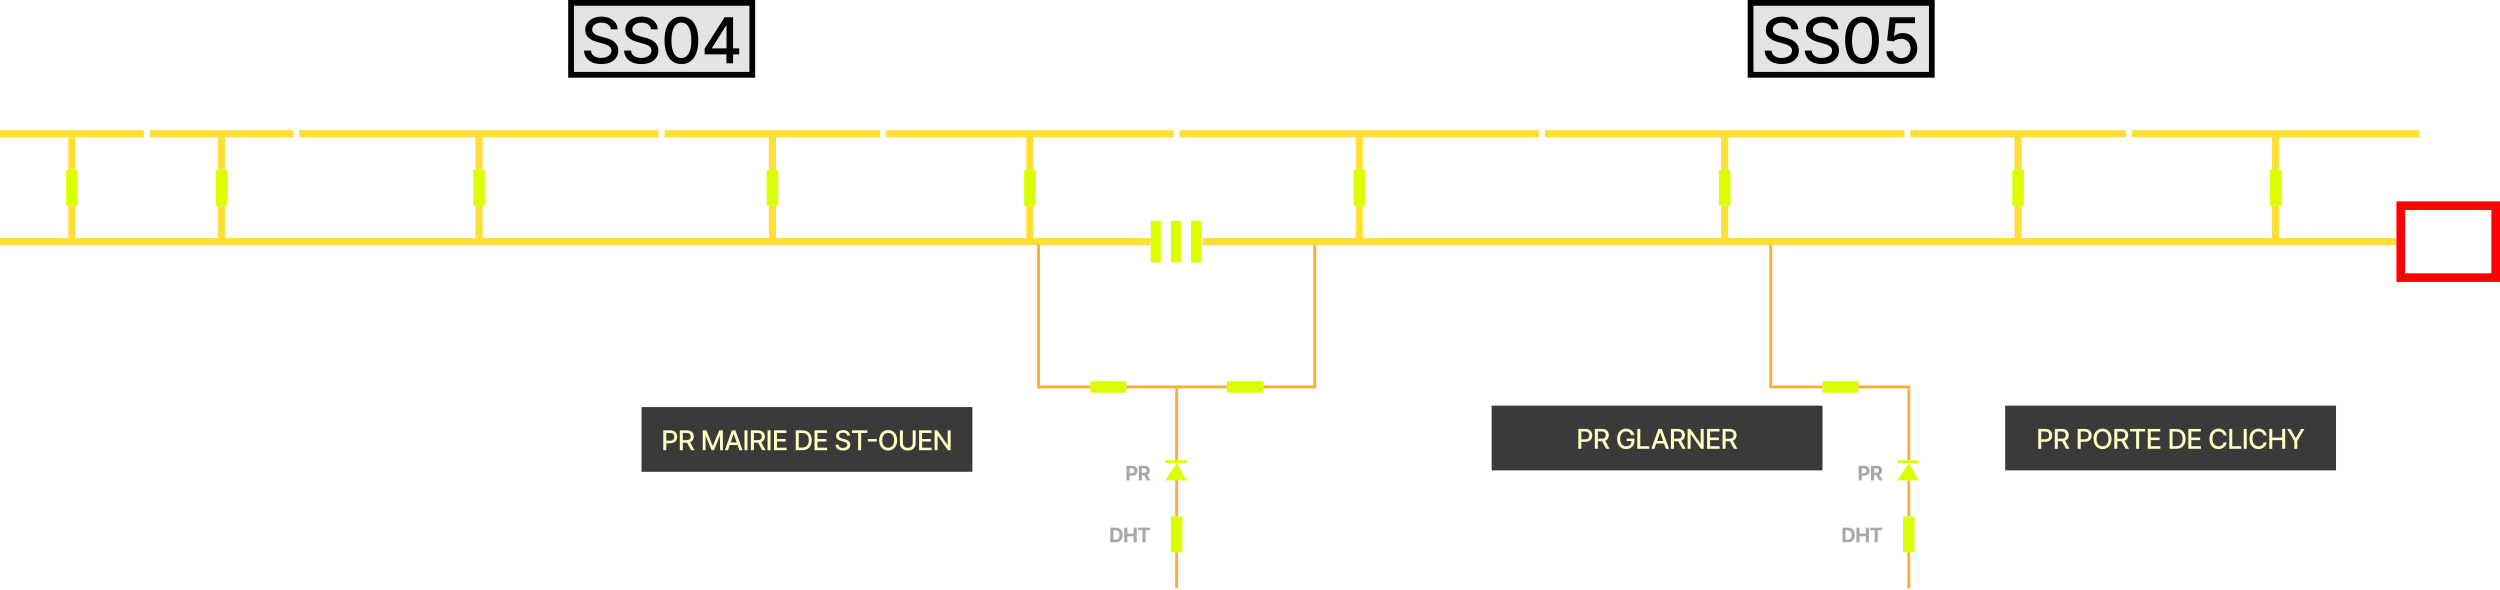
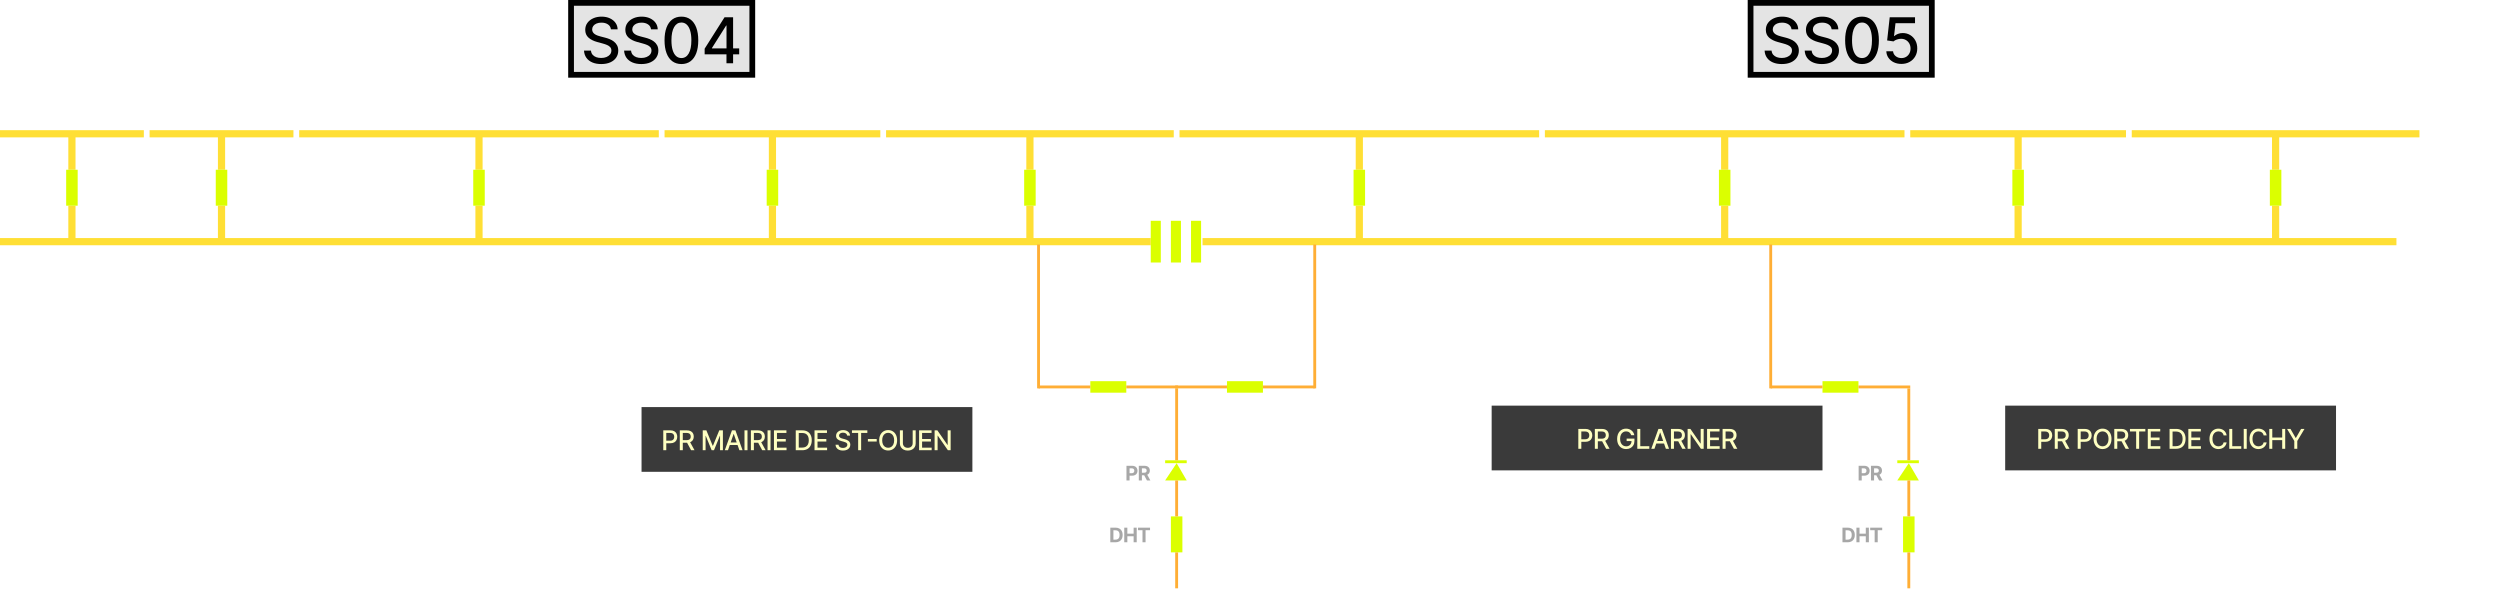
<svg xmlns="http://www.w3.org/2000/svg" width="869" height="205" viewBox="0 0 869 205" fill="none">
  <rect x="223" y="141.5" width="115" height="22.5" fill="#3A3A3A" />
  <path d="M230.554 156.5V149.591H233.016C233.554 149.591 233.999 149.689 234.352 149.884C234.705 150.08 234.97 150.348 235.145 150.687C235.32 151.025 235.408 151.405 235.408 151.828C235.408 152.253 235.319 152.635 235.142 152.975C234.966 153.312 234.701 153.58 234.345 153.778C233.992 153.973 233.548 154.071 233.013 154.071H231.319V153.187H232.918C233.258 153.187 233.534 153.129 233.745 153.012C233.956 152.893 234.112 152.731 234.211 152.526C234.309 152.321 234.359 152.088 234.359 151.828C234.359 151.567 234.309 151.335 234.211 151.133C234.112 150.93 233.955 150.772 233.742 150.657C233.53 150.542 233.251 150.485 232.905 150.485H231.596V156.5H230.554ZM236.298 156.5V149.591H238.76C239.296 149.591 239.74 149.683 240.093 149.868C240.448 150.052 240.714 150.307 240.889 150.633C241.065 150.957 241.152 151.332 241.152 151.757C241.152 152.18 241.063 152.552 240.886 152.873C240.71 153.193 240.445 153.441 240.09 153.619C239.737 153.797 239.292 153.885 238.757 153.885H236.891V152.988H238.663C239 152.988 239.274 152.94 239.486 152.843C239.699 152.746 239.856 152.606 239.955 152.421C240.054 152.237 240.103 152.015 240.103 151.757C240.103 151.496 240.053 151.27 239.951 151.079C239.852 150.887 239.696 150.741 239.482 150.64C239.271 150.537 238.993 150.485 238.649 150.485H237.34V156.5H236.298ZM239.708 153.383L241.415 156.5H240.228L238.555 153.383H239.708ZM244.27 149.591H245.535L247.735 154.962H247.816L250.015 149.591H251.28V156.5H250.288V151.5H250.224L248.187 156.49H247.363L245.326 151.497H245.262V156.5H244.27V149.591ZM253.047 156.5H251.94L254.427 149.591H255.631L258.117 156.5H257.011L255.058 150.846H255.004L253.047 156.5ZM253.232 153.794H256.822V154.672H253.232V153.794ZM259.825 149.591V156.5H258.783V149.591H259.825ZM261.011 156.5V149.591H263.473C264.009 149.591 264.453 149.683 264.806 149.868C265.161 150.052 265.427 150.307 265.602 150.633C265.778 150.957 265.865 151.332 265.865 151.757C265.865 152.18 265.776 152.552 265.599 152.873C265.423 153.193 265.158 153.441 264.803 153.619C264.449 153.797 264.005 153.885 263.47 153.885H261.604V152.988H263.376C263.713 152.988 263.987 152.94 264.199 152.843C264.412 152.746 264.569 152.606 264.668 152.421C264.767 152.237 264.816 152.015 264.816 151.757C264.816 151.496 264.765 151.27 264.664 151.079C264.565 150.887 264.409 150.741 264.195 150.64C263.984 150.537 263.706 150.485 263.362 150.485H262.053V156.5H261.011ZM264.421 153.383L266.128 156.5H264.941L263.268 153.383H264.421ZM267.844 149.591V156.5H266.801V149.591H267.844ZM269.029 156.5V149.591H273.361V150.488H270.072V152.593H273.135V153.487H270.072V155.603H273.401V156.5H269.029ZM278.839 156.5H276.603V149.591H278.91C279.587 149.591 280.168 149.729 280.654 150.006C281.14 150.28 281.512 150.675 281.771 151.19C282.032 151.703 282.162 152.318 282.162 153.035C282.162 153.755 282.031 154.374 281.768 154.891C281.507 155.408 281.129 155.806 280.634 156.085C280.139 156.362 279.541 156.5 278.839 156.5ZM277.645 155.589H278.782C279.308 155.589 279.746 155.49 280.094 155.292C280.443 155.092 280.704 154.803 280.877 154.425C281.05 154.045 281.137 153.582 281.137 153.035C281.137 152.493 281.05 152.033 280.877 151.656C280.706 151.278 280.451 150.991 280.111 150.795C279.771 150.6 279.35 150.502 278.846 150.502H277.645V155.589ZM283.126 156.5V149.591H287.458V150.488H284.168V152.593H287.232V153.487H284.168V155.603H287.498V156.5H283.126ZM294.468 151.406C294.432 151.087 294.283 150.839 294.022 150.664C293.761 150.486 293.433 150.397 293.037 150.397C292.754 150.397 292.509 150.442 292.302 150.532C292.095 150.62 291.934 150.741 291.819 150.896C291.707 151.049 291.651 151.224 291.651 151.419C291.651 151.584 291.689 151.725 291.765 151.844C291.844 151.964 291.946 152.064 292.072 152.145C292.201 152.223 292.338 152.29 292.484 152.344C292.63 152.395 292.771 152.438 292.906 152.472L293.58 152.647C293.801 152.701 294.027 152.774 294.258 152.867C294.49 152.959 294.705 153.08 294.903 153.231C295.101 153.382 295.26 153.568 295.382 153.791C295.506 154.014 295.567 154.28 295.567 154.591C295.567 154.982 295.466 155.329 295.264 155.633C295.064 155.937 294.772 156.176 294.39 156.352C294.01 156.527 293.55 156.615 293.01 156.615C292.493 156.615 292.045 156.533 291.668 156.368C291.29 156.204 290.994 155.971 290.78 155.67C290.567 155.366 290.449 155.007 290.426 154.591H291.472C291.492 154.84 291.573 155.048 291.715 155.215C291.859 155.379 292.042 155.501 292.265 155.582C292.49 155.661 292.736 155.7 293.003 155.7C293.298 155.7 293.56 155.654 293.79 155.562C294.021 155.468 294.203 155.337 294.336 155.171C294.469 155.002 294.535 154.805 294.535 154.58C294.535 154.376 294.477 154.208 294.36 154.078C294.245 153.947 294.089 153.839 293.891 153.754C293.695 153.668 293.474 153.593 293.226 153.528L292.41 153.305C291.856 153.155 291.418 152.933 291.094 152.641C290.772 152.348 290.612 151.961 290.612 151.48C290.612 151.082 290.72 150.735 290.935 150.438C291.151 150.141 291.444 149.91 291.813 149.746C292.181 149.58 292.598 149.496 293.061 149.496C293.529 149.496 293.941 149.579 294.299 149.743C294.659 149.907 294.942 150.133 295.149 150.421C295.356 150.706 295.464 151.035 295.473 151.406H294.468ZM296.14 150.488V149.591H301.487V150.488H299.331V156.5H298.292V150.488H296.14ZM304.742 152.607V153.484H301.679V152.607H304.742ZM311.837 153.045C311.837 153.783 311.702 154.417 311.432 154.948C311.162 155.477 310.792 155.884 310.322 156.169C309.854 156.453 309.322 156.594 308.726 156.594C308.128 156.594 307.594 156.453 307.124 156.169C306.656 155.884 306.287 155.476 306.017 154.945C305.747 154.414 305.612 153.781 305.612 153.045C305.612 152.308 305.747 151.675 306.017 151.146C306.287 150.615 306.656 150.208 307.124 149.925C307.594 149.639 308.128 149.496 308.726 149.496C309.322 149.496 309.854 149.639 310.322 149.925C310.792 150.208 311.162 150.615 311.432 151.146C311.702 151.675 311.837 152.308 311.837 153.045ZM310.804 153.045C310.804 152.483 310.713 152.01 310.531 151.625C310.351 151.238 310.104 150.946 309.789 150.748C309.476 150.548 309.122 150.448 308.726 150.448C308.328 150.448 307.973 150.548 307.66 150.748C307.348 150.946 307.1 151.238 306.918 151.625C306.738 152.01 306.648 152.483 306.648 153.045C306.648 153.608 306.738 154.082 306.918 154.469C307.1 154.854 307.348 155.146 307.66 155.346C307.973 155.544 308.328 155.643 308.726 155.643C309.122 155.643 309.476 155.544 309.789 155.346C310.104 155.146 310.351 154.854 310.531 154.469C310.713 154.082 310.804 153.608 310.804 153.045ZM317.247 149.591H318.293V154.135C318.293 154.619 318.179 155.047 317.952 155.42C317.725 155.792 317.405 156.084 316.994 156.298C316.582 156.509 316.1 156.615 315.547 156.615C314.996 156.615 314.514 156.509 314.103 156.298C313.691 156.084 313.372 155.792 313.145 155.42C312.917 155.047 312.804 154.619 312.804 154.135V149.591H313.846V154.051C313.846 154.363 313.915 154.641 314.052 154.884C314.192 155.127 314.388 155.318 314.642 155.458C314.897 155.595 315.198 155.663 315.547 155.663C315.897 155.663 316.2 155.595 316.454 155.458C316.71 155.318 316.906 155.127 317.041 154.884C317.178 154.641 317.247 154.363 317.247 154.051V149.591ZM319.476 156.5V149.591H323.807V150.488H320.518V152.593H323.581V153.487H320.518V155.603H323.848V156.5H319.476ZM330.444 149.591V156.5H329.486L325.974 151.433H325.91V156.5H324.867V149.591H325.832L329.348 154.665H329.412V149.591H330.444Z" fill="#FEFFC1" />
  <rect x="518.5" y="141" width="115" height="22.5" fill="#3A3A3A" />
  <path d="M548.623 156V149.091H551.086C551.624 149.091 552.069 149.189 552.422 149.384C552.775 149.58 553.039 149.848 553.215 150.187C553.39 150.525 553.478 150.905 553.478 151.328C553.478 151.753 553.389 152.135 553.212 152.475C553.036 152.812 552.771 153.08 552.415 153.278C552.062 153.473 551.618 153.571 551.083 153.571H549.389V152.687H550.988C551.328 152.687 551.603 152.629 551.815 152.512C552.026 152.393 552.181 152.231 552.28 152.026C552.379 151.821 552.429 151.588 552.429 151.328C552.429 151.067 552.379 150.835 552.28 150.633C552.181 150.43 552.025 150.272 551.812 150.157C551.6 150.042 551.321 149.985 550.975 149.985H549.666V156H548.623ZM554.368 156V149.091H556.83C557.366 149.091 557.81 149.183 558.163 149.368C558.518 149.552 558.784 149.807 558.959 150.133C559.134 150.457 559.222 150.832 559.222 151.257C559.222 151.68 559.133 152.052 558.956 152.373C558.78 152.693 558.515 152.941 558.16 153.119C557.806 153.297 557.362 153.385 556.827 153.385H554.961V152.488H556.733C557.07 152.488 557.344 152.44 557.556 152.343C557.769 152.246 557.926 152.106 558.025 151.921C558.124 151.737 558.173 151.515 558.173 151.257C558.173 150.996 558.122 150.77 558.021 150.579C557.922 150.387 557.766 150.241 557.552 150.14C557.341 150.037 557.063 149.985 556.719 149.985H555.41V156H554.368ZM557.778 152.883L559.485 156H558.298L556.625 152.883H557.778ZM567.016 151.274C566.95 151.069 566.863 150.886 566.752 150.724C566.645 150.56 566.515 150.42 566.365 150.305C566.214 150.188 566.042 150.1 565.848 150.039C565.657 149.978 565.447 149.948 565.217 149.948C564.828 149.948 564.478 150.048 564.165 150.248C563.852 150.448 563.605 150.742 563.423 151.129C563.243 151.513 563.153 151.984 563.153 152.542C563.153 153.102 563.244 153.576 563.426 153.962C563.608 154.349 563.858 154.643 564.175 154.843C564.492 155.043 564.853 155.143 565.258 155.143C565.634 155.143 565.961 155.067 566.24 154.914C566.521 154.761 566.738 154.545 566.891 154.266C567.046 153.985 567.124 153.654 567.124 153.274L567.393 153.325H565.417V152.464H568.132V153.251C568.132 153.831 568.009 154.335 567.761 154.762C567.516 155.187 567.176 155.515 566.742 155.747C566.311 155.979 565.816 156.094 565.258 156.094C564.633 156.094 564.084 155.951 563.612 155.663C563.142 155.375 562.775 154.967 562.512 154.438C562.249 153.907 562.117 153.278 562.117 152.549C562.117 151.998 562.194 151.503 562.347 151.064C562.5 150.626 562.714 150.254 562.991 149.948C563.27 149.64 563.597 149.405 563.973 149.243C564.35 149.079 564.763 148.996 565.211 148.996C565.584 148.996 565.932 149.052 566.253 149.162C566.577 149.272 566.865 149.428 567.117 149.631C567.371 149.833 567.581 150.074 567.748 150.353C567.914 150.629 568.027 150.936 568.085 151.274H567.016ZM569.123 156V149.091H570.165V155.103H573.296V156H569.123ZM575.089 156H573.982L576.469 149.091H577.673L580.16 156H579.053L577.1 150.346H577.046L575.089 156ZM575.275 153.294H578.864V154.172H575.275V153.294ZM580.825 156V149.091H583.287C583.823 149.091 584.267 149.183 584.62 149.368C584.975 149.552 585.241 149.807 585.416 150.133C585.592 150.457 585.679 150.832 585.679 151.257C585.679 151.68 585.591 152.052 585.413 152.373C585.237 152.693 584.972 152.941 584.617 153.119C584.264 153.297 583.819 153.385 583.284 153.385H581.419V152.488H583.19C583.527 152.488 583.801 152.44 584.013 152.343C584.226 152.246 584.383 152.106 584.482 151.921C584.581 151.737 584.63 151.515 584.63 151.257C584.63 150.996 584.58 150.77 584.478 150.579C584.379 150.387 584.223 150.241 584.009 150.14C583.798 150.037 583.52 149.985 583.176 149.985H581.867V156H580.825ZM584.235 152.883L585.942 156H584.755L583.082 152.883H584.235ZM592.192 149.091V156H591.234L587.722 150.933H587.658V156H586.615V149.091H587.58L591.095 154.165H591.16V149.091H592.192ZM593.38 156V149.091H597.712V149.988H594.422V152.093H597.486V152.987H594.422V155.103H597.752V156H593.38ZM598.772 156V149.091H601.234C601.77 149.091 602.214 149.183 602.567 149.368C602.922 149.552 603.188 149.807 603.363 150.133C603.538 150.457 603.626 150.832 603.626 151.257C603.626 151.68 603.537 152.052 603.36 152.373C603.184 152.693 602.919 152.941 602.564 153.119C602.21 153.297 601.766 153.385 601.231 153.385H599.365V152.488H601.136C601.474 152.488 601.748 152.44 601.96 152.343C602.173 152.246 602.33 152.106 602.429 151.921C602.528 151.737 602.577 151.515 602.577 151.257C602.577 150.996 602.526 150.77 602.425 150.579C602.326 150.387 602.17 150.241 601.956 150.14C601.745 150.037 601.467 149.985 601.123 149.985H599.814V156H598.772ZM602.182 152.883L603.889 156H602.702L601.029 152.883H602.182Z" fill="#FEFFC1" />
  <rect x="697" y="141" width="115" height="22.5" fill="#3A3A3A" />
  <path d="M708.493 156V149.091H710.956C711.494 149.091 711.939 149.189 712.292 149.384C712.645 149.58 712.909 149.848 713.085 150.187C713.26 150.525 713.348 150.905 713.348 151.328C713.348 151.753 713.259 152.135 713.081 152.475C712.906 152.812 712.641 153.08 712.285 153.278C711.932 153.473 711.488 153.571 710.953 153.571H709.259V152.687H710.858C711.198 152.687 711.473 152.629 711.685 152.512C711.896 152.393 712.051 152.231 712.15 152.026C712.249 151.821 712.299 151.588 712.299 151.328C712.299 151.067 712.249 150.835 712.15 150.633C712.051 150.43 711.895 150.272 711.681 150.157C711.47 150.042 711.191 149.985 710.845 149.985H709.536V156H708.493ZM714.237 156V149.091H716.7C717.235 149.091 717.68 149.183 718.033 149.368C718.388 149.552 718.653 149.807 718.829 150.133C719.004 150.457 719.092 150.832 719.092 151.257C719.092 151.68 719.003 152.052 718.825 152.373C718.65 152.693 718.385 152.941 718.029 153.119C717.676 153.297 717.232 153.385 716.697 153.385H714.831V152.488H716.602C716.94 152.488 717.214 152.44 717.425 152.343C717.639 152.246 717.795 152.106 717.894 151.921C717.993 151.737 718.043 151.515 718.043 151.257C718.043 150.996 717.992 150.77 717.891 150.579C717.792 150.387 717.636 150.241 717.422 150.14C717.211 150.037 716.933 149.985 716.589 149.985H715.28V156H714.237ZM717.648 152.883L719.355 156H718.168L716.494 152.883H717.648ZM722.21 156V149.091H724.672C725.21 149.091 725.655 149.189 726.008 149.384C726.361 149.58 726.626 149.848 726.801 150.187C726.977 150.525 727.064 150.905 727.064 151.328C727.064 151.753 726.975 152.135 726.798 152.475C726.622 152.812 726.357 153.08 726.002 153.278C725.648 153.473 725.204 153.571 724.669 153.571H722.975V152.687H724.575C724.914 152.687 725.19 152.629 725.401 152.512C725.612 152.393 725.768 152.231 725.867 152.026C725.966 151.821 726.015 151.588 726.015 151.328C726.015 151.067 725.966 150.835 725.867 150.633C725.768 150.43 725.611 150.272 725.398 150.157C725.186 150.042 724.907 149.985 724.561 149.985H723.252V156H722.21ZM733.955 152.545C733.955 153.283 733.82 153.917 733.551 154.448C733.281 154.977 732.911 155.384 732.441 155.669C731.973 155.953 731.441 156.094 730.845 156.094C730.247 156.094 729.713 155.953 729.243 155.669C728.775 155.384 728.406 154.976 728.136 154.445C727.866 153.914 727.731 153.281 727.731 152.545C727.731 151.808 727.866 151.175 728.136 150.646C728.406 150.115 728.775 149.708 729.243 149.425C729.713 149.139 730.247 148.996 730.845 148.996C731.441 148.996 731.973 149.139 732.441 149.425C732.911 149.708 733.281 150.115 733.551 150.646C733.82 151.175 733.955 151.808 733.955 152.545ZM732.923 152.545C732.923 151.983 732.832 151.51 732.65 151.125C732.47 150.738 732.222 150.446 731.908 150.248C731.595 150.048 731.241 149.948 730.845 149.948C730.447 149.948 730.092 150.048 729.779 150.248C729.466 150.446 729.219 150.738 729.037 151.125C728.857 151.51 728.767 151.983 728.767 152.545C728.767 153.108 728.857 153.582 729.037 153.969C729.219 154.354 729.466 154.646 729.779 154.846C730.092 155.044 730.447 155.143 730.845 155.143C731.241 155.143 731.595 155.044 731.908 154.846C732.222 154.646 732.47 154.354 732.65 153.969C732.832 153.582 732.923 153.108 732.923 152.545ZM734.923 156V149.091H737.385C737.921 149.091 738.365 149.183 738.718 149.368C739.073 149.552 739.339 149.807 739.514 150.133C739.689 150.457 739.777 150.832 739.777 151.257C739.777 151.68 739.688 152.052 739.511 152.373C739.335 152.693 739.07 152.941 738.714 153.119C738.361 153.297 737.917 153.385 737.382 153.385H735.516V152.488H737.287C737.625 152.488 737.899 152.44 738.111 152.343C738.324 152.246 738.481 152.106 738.58 151.921C738.678 151.737 738.728 151.515 738.728 151.257C738.728 150.996 738.677 150.77 738.576 150.579C738.477 150.387 738.321 150.241 738.107 150.14C737.896 150.037 737.618 149.985 737.274 149.985H735.965V156H734.923ZM738.333 152.883L740.04 156H738.853L737.179 152.883H738.333ZM740.372 149.988V149.091H745.72V149.988H743.564V156H742.525V149.988H740.372ZM746.569 156V149.091H750.9V149.988H747.611V152.093H750.674V152.987H747.611V155.103H750.941V156H746.569ZM756.379 156H754.142V149.091H756.449C757.126 149.091 757.708 149.229 758.194 149.506C758.679 149.78 759.052 150.175 759.31 150.69C759.571 151.203 759.702 151.818 759.702 152.535C759.702 153.255 759.57 153.874 759.307 154.391C759.046 154.908 758.668 155.306 758.173 155.585C757.679 155.862 757.08 156 756.379 156ZM755.184 155.089H756.321C756.847 155.089 757.285 154.99 757.634 154.792C757.982 154.592 758.243 154.303 758.416 153.925C758.589 153.545 758.676 153.082 758.676 152.535C758.676 151.993 758.589 151.533 758.416 151.156C758.245 150.778 757.99 150.491 757.65 150.295C757.311 150.1 756.889 150.002 756.385 150.002H755.184V155.089ZM760.665 156V149.091H764.997V149.988H761.708V152.093H764.771V152.987H761.708V155.103H765.037V156H760.665ZM773.977 151.338H772.925C772.884 151.113 772.809 150.915 772.698 150.744C772.588 150.573 772.453 150.428 772.294 150.309C772.134 150.19 771.955 150.1 771.757 150.039C771.562 149.978 771.354 149.948 771.133 149.948C770.735 149.948 770.379 150.048 770.064 150.248C769.751 150.448 769.504 150.742 769.322 151.129C769.142 151.515 769.052 151.988 769.052 152.545C769.052 153.108 769.142 153.582 769.322 153.969C769.504 154.356 769.752 154.648 770.067 154.846C770.382 155.044 770.736 155.143 771.13 155.143C771.348 155.143 771.555 155.114 771.751 155.055C771.948 154.995 772.127 154.906 772.287 154.789C772.447 154.672 772.582 154.529 772.692 154.36C772.804 154.19 772.882 153.994 772.925 153.773L773.977 153.777C773.921 154.116 773.812 154.429 773.65 154.715C773.49 154.998 773.284 155.243 773.032 155.45C772.783 155.655 772.497 155.813 772.176 155.926C771.854 156.038 771.503 156.094 771.123 156.094C770.525 156.094 769.992 155.953 769.524 155.669C769.056 155.384 768.687 154.976 768.417 154.445C768.15 153.914 768.016 153.281 768.016 152.545C768.016 151.808 768.151 151.175 768.421 150.646C768.691 150.115 769.06 149.708 769.527 149.425C769.995 149.139 770.527 148.996 771.123 148.996C771.49 148.996 771.831 149.049 772.149 149.155C772.468 149.258 772.755 149.411 773.009 149.614C773.263 149.814 773.473 150.059 773.64 150.349C773.806 150.637 773.919 150.967 773.977 151.338ZM774.892 156V149.091H775.934V155.103H779.065V156H774.892ZM780.964 149.091V156H779.922V149.091H780.964ZM787.888 151.338H786.836C786.795 151.113 786.72 150.915 786.61 150.744C786.499 150.573 786.365 150.428 786.205 150.309C786.045 150.19 785.866 150.1 785.668 150.039C785.473 149.978 785.265 149.948 785.044 149.948C784.646 149.948 784.29 150.048 783.975 150.248C783.662 150.448 783.415 150.742 783.233 151.129C783.053 151.515 782.963 151.988 782.963 152.545C782.963 153.108 783.053 153.582 783.233 153.969C783.415 154.356 783.663 154.648 783.978 154.846C784.293 155.044 784.647 155.143 785.041 155.143C785.259 155.143 785.466 155.114 785.662 155.055C785.86 154.995 786.038 154.906 786.198 154.789C786.358 154.672 786.493 154.529 786.603 154.36C786.715 154.19 786.793 153.994 786.836 153.773L787.888 153.777C787.832 154.116 787.723 154.429 787.561 154.715C787.401 154.998 787.196 155.243 786.944 155.45C786.694 155.655 786.408 155.813 786.087 155.926C785.765 156.038 785.414 156.094 785.034 156.094C784.436 156.094 783.903 155.953 783.435 155.669C782.967 155.384 782.598 154.976 782.329 154.445C782.061 153.914 781.927 153.281 781.927 152.545C781.927 151.808 782.062 151.175 782.332 150.646C782.602 150.115 782.971 149.708 783.439 149.425C783.906 149.139 784.438 148.996 785.034 148.996C785.401 148.996 785.743 149.049 786.06 149.155C786.379 149.258 786.666 149.411 786.92 149.614C787.174 149.814 787.384 150.059 787.551 150.349C787.717 150.637 787.83 150.967 787.888 151.338ZM788.803 156V149.091H789.846V152.093H793.29V149.091H794.336V156H793.29V152.987H789.846V156H788.803ZM794.988 149.091H796.173L797.977 152.232H798.052L799.856 149.091H801.041L798.534 153.288V156H797.495V153.288L794.988 149.091Z" fill="#FEFFC1" />
  <rect x="198.5" y="1" width="63" height="25" fill="#E4E4E4" stroke="black" stroke-width="2" />
  <path d="M212.358 10.203C212.275 9.464 211.931 8.891 211.327 8.484C210.723 8.073 209.962 7.867 209.046 7.867C208.39 7.867 207.822 7.971 207.343 8.18C206.864 8.383 206.491 8.664 206.226 9.023C205.965 9.378 205.835 9.781 205.835 10.234C205.835 10.615 205.923 10.943 206.101 11.219C206.283 11.495 206.52 11.727 206.811 11.914C207.108 12.096 207.426 12.25 207.765 12.375C208.103 12.495 208.429 12.594 208.741 12.672L210.304 13.078C210.814 13.203 211.337 13.372 211.874 13.586C212.41 13.8 212.908 14.081 213.366 14.43C213.824 14.779 214.194 15.211 214.476 15.727C214.762 16.242 214.905 16.859 214.905 17.578C214.905 18.484 214.671 19.289 214.202 19.992C213.739 20.695 213.064 21.25 212.179 21.656C211.298 22.062 210.233 22.266 208.983 22.266C207.785 22.266 206.749 22.076 205.874 21.695C204.999 21.315 204.314 20.776 203.819 20.078C203.324 19.375 203.051 18.542 202.999 17.578H205.421C205.468 18.156 205.655 18.638 205.983 19.023C206.317 19.404 206.741 19.688 207.257 19.875C207.778 20.057 208.348 20.148 208.968 20.148C209.65 20.148 210.257 20.042 210.788 19.828C211.324 19.609 211.746 19.307 212.054 18.922C212.361 18.531 212.515 18.076 212.515 17.555C212.515 17.081 212.379 16.693 212.108 16.391C211.843 16.088 211.481 15.838 211.022 15.641C210.569 15.443 210.056 15.268 209.483 15.117L207.593 14.602C206.311 14.253 205.296 13.74 204.546 13.062C203.801 12.385 203.429 11.49 203.429 10.375C203.429 9.453 203.679 8.648 204.179 7.961C204.679 7.273 205.356 6.74 206.21 6.359C207.064 5.974 208.028 5.781 209.101 5.781C210.184 5.781 211.14 5.971 211.968 6.352C212.801 6.732 213.457 7.255 213.936 7.922C214.416 8.583 214.666 9.344 214.686 10.203H212.358ZM226.297 10.203C226.213 9.464 225.869 8.891 225.265 8.484C224.661 8.073 223.901 7.867 222.984 7.867C222.328 7.867 221.76 7.971 221.281 8.18C220.802 8.383 220.429 8.664 220.164 9.023C219.903 9.378 219.773 9.781 219.773 10.234C219.773 10.615 219.862 10.943 220.039 11.219C220.221 11.495 220.458 11.727 220.75 11.914C221.047 12.096 221.364 12.25 221.703 12.375C222.041 12.495 222.367 12.594 222.679 12.672L224.242 13.078C224.752 13.203 225.276 13.372 225.812 13.586C226.349 13.8 226.846 14.081 227.304 14.43C227.763 14.779 228.132 15.211 228.414 15.727C228.7 16.242 228.843 16.859 228.843 17.578C228.843 18.484 228.609 19.289 228.14 19.992C227.677 20.695 227.002 21.25 226.117 21.656C225.237 22.062 224.172 22.266 222.922 22.266C221.724 22.266 220.687 22.076 219.812 21.695C218.937 21.315 218.252 20.776 217.757 20.078C217.263 19.375 216.989 18.542 216.937 17.578H219.359C219.406 18.156 219.593 18.638 219.922 19.023C220.255 19.404 220.679 19.688 221.195 19.875C221.716 20.057 222.286 20.148 222.906 20.148C223.588 20.148 224.195 20.042 224.726 19.828C225.263 19.609 225.685 19.307 225.992 18.922C226.299 18.531 226.453 18.076 226.453 17.555C226.453 17.081 226.317 16.693 226.047 16.391C225.781 16.088 225.419 15.838 224.961 15.641C224.507 15.443 223.994 15.268 223.422 15.117L221.531 14.602C220.25 14.253 219.234 13.74 218.484 13.062C217.739 12.385 217.367 11.49 217.367 10.375C217.367 9.453 217.617 8.648 218.117 7.961C218.617 7.273 219.294 6.74 220.148 6.359C221.002 5.974 221.966 5.781 223.039 5.781C224.122 5.781 225.078 5.971 225.906 6.352C226.739 6.732 227.395 7.255 227.875 7.922C228.354 8.583 228.604 9.344 228.625 10.203H226.297ZM236.86 22.266C235.625 22.26 234.571 21.935 233.696 21.289C232.821 20.643 232.151 19.703 231.688 18.469C231.224 17.234 230.993 15.747 230.993 14.008C230.993 12.273 231.224 10.792 231.688 9.562C232.157 8.333 232.828 7.396 233.703 6.75C234.584 6.104 235.636 5.781 236.86 5.781C238.084 5.781 239.133 6.107 240.008 6.758C240.883 7.404 241.552 8.341 242.016 9.57C242.485 10.794 242.719 12.273 242.719 14.008C242.719 15.753 242.487 17.242 242.024 18.477C241.56 19.706 240.891 20.646 240.016 21.297C239.141 21.943 238.089 22.266 236.86 22.266ZM236.86 20.18C237.943 20.18 238.789 19.651 239.399 18.594C240.013 17.537 240.321 16.008 240.321 14.008C240.321 12.68 240.18 11.557 239.899 10.641C239.623 9.719 239.224 9.021 238.703 8.547C238.188 8.068 237.573 7.828 236.86 7.828C235.782 7.828 234.935 8.359 234.321 9.422C233.706 10.484 233.396 12.013 233.391 14.008C233.391 15.341 233.529 16.469 233.805 17.391C234.086 18.307 234.485 19.003 235 19.477C235.516 19.945 236.136 20.18 236.86 20.18ZM244.935 18.875V16.922L251.849 6H253.388V8.875H252.411L247.466 16.703V16.828H256.942V18.875H244.935ZM252.521 22V18.281L252.536 17.391V6H254.825V22H252.521Z" fill="black" />
  <rect x="608.5" y="1" width="63" height="25" fill="#E4E4E4" stroke="black" stroke-width="2" />
  <path d="M622.734 10.203C622.651 9.464 622.307 8.891 621.703 8.484C621.099 8.073 620.338 7.867 619.422 7.867C618.766 7.867 618.198 7.971 617.719 8.18C617.24 8.383 616.867 8.664 616.601 9.023C616.341 9.378 616.211 9.781 616.211 10.234C616.211 10.615 616.299 10.943 616.476 11.219C616.659 11.495 616.896 11.727 617.187 11.914C617.484 12.096 617.802 12.25 618.141 12.375C618.479 12.495 618.805 12.594 619.117 12.672L620.68 13.078C621.19 13.203 621.713 13.372 622.25 13.586C622.786 13.8 623.284 14.081 623.742 14.43C624.2 14.779 624.57 15.211 624.851 15.727C625.138 16.242 625.281 16.859 625.281 17.578C625.281 18.484 625.047 19.289 624.578 19.992C624.115 20.695 623.44 21.25 622.555 21.656C621.674 22.062 620.609 22.266 619.359 22.266C618.161 22.266 617.125 22.076 616.25 21.695C615.375 21.315 614.69 20.776 614.195 20.078C613.7 19.375 613.427 18.542 613.375 17.578H615.797C615.844 18.156 616.031 18.638 616.359 19.023C616.693 19.404 617.117 19.688 617.633 19.875C618.154 20.057 618.724 20.148 619.344 20.148C620.026 20.148 620.633 20.042 621.164 19.828C621.7 19.609 622.122 19.307 622.43 18.922C622.737 18.531 622.891 18.076 622.891 17.555C622.891 17.081 622.755 16.693 622.484 16.391C622.219 16.088 621.857 15.838 621.398 15.641C620.945 15.443 620.432 15.268 619.859 15.117L617.969 14.602C616.687 14.253 615.672 13.74 614.922 13.062C614.177 12.385 613.805 11.49 613.805 10.375C613.805 9.453 614.055 8.648 614.555 7.961C615.055 7.273 615.732 6.74 616.586 6.359C617.44 5.974 618.404 5.781 619.476 5.781C620.56 5.781 621.516 5.971 622.344 6.352C623.177 6.732 623.833 7.255 624.312 7.922C624.792 8.583 625.042 9.344 625.062 10.203H622.734ZM636.673 10.203C636.589 9.464 636.245 8.891 635.641 8.484C635.037 8.073 634.277 7.867 633.36 7.867C632.704 7.867 632.136 7.971 631.657 8.18C631.178 8.383 630.805 8.664 630.54 9.023C630.279 9.378 630.149 9.781 630.149 10.234C630.149 10.615 630.238 10.943 630.415 11.219C630.597 11.495 630.834 11.727 631.126 11.914C631.423 12.096 631.74 12.25 632.079 12.375C632.417 12.495 632.743 12.594 633.055 12.672L634.618 13.078C635.128 13.203 635.652 13.372 636.188 13.586C636.725 13.8 637.222 14.081 637.68 14.43C638.139 14.779 638.508 15.211 638.79 15.727C639.076 16.242 639.219 16.859 639.219 17.578C639.219 18.484 638.985 19.289 638.516 19.992C638.053 20.695 637.378 21.25 636.493 21.656C635.613 22.062 634.548 22.266 633.298 22.266C632.1 22.266 631.063 22.076 630.188 21.695C629.313 21.315 628.628 20.776 628.133 20.078C627.639 19.375 627.365 18.542 627.313 17.578H629.735C629.782 18.156 629.969 18.638 630.298 19.023C630.631 19.404 631.055 19.688 631.571 19.875C632.092 20.057 632.662 20.148 633.282 20.148C633.964 20.148 634.571 20.042 635.102 19.828C635.639 19.609 636.061 19.307 636.368 18.922C636.675 18.531 636.829 18.076 636.829 17.555C636.829 17.081 636.693 16.693 636.423 16.391C636.157 16.088 635.795 15.838 635.337 15.641C634.883 15.443 634.37 15.268 633.798 15.117L631.907 14.602C630.626 14.253 629.61 13.74 628.86 13.062C628.115 12.385 627.743 11.49 627.743 10.375C627.743 9.453 627.993 8.648 628.493 7.961C628.993 7.273 629.67 6.74 630.524 6.359C631.378 5.974 632.342 5.781 633.415 5.781C634.498 5.781 635.454 5.971 636.282 6.352C637.115 6.732 637.771 7.255 638.251 7.922C638.73 8.583 638.98 9.344 639.001 10.203H636.673ZM647.236 22.266C646.001 22.26 644.947 21.935 644.072 21.289C643.197 20.643 642.527 19.703 642.064 18.469C641.6 17.234 641.369 15.747 641.369 14.008C641.369 12.273 641.6 10.792 642.064 9.562C642.533 8.333 643.204 7.396 644.079 6.75C644.96 6.104 646.012 5.781 647.236 5.781C648.46 5.781 649.509 6.107 650.384 6.758C651.259 7.404 651.928 8.341 652.392 9.57C652.861 10.794 653.095 12.273 653.095 14.008C653.095 15.753 652.863 17.242 652.4 18.477C651.936 19.706 651.267 20.646 650.392 21.297C649.517 21.943 648.465 22.266 647.236 22.266ZM647.236 20.18C648.319 20.18 649.165 19.651 649.775 18.594C650.389 17.537 650.697 16.008 650.697 14.008C650.697 12.68 650.556 11.557 650.275 10.641C649.999 9.719 649.6 9.021 649.079 8.547C648.564 8.068 647.949 7.828 647.236 7.828C646.158 7.828 645.311 8.359 644.697 9.422C644.082 10.484 643.772 12.013 643.767 14.008C643.767 15.341 643.905 16.469 644.181 17.391C644.462 18.307 644.861 19.003 645.376 19.477C645.892 19.945 646.512 20.18 647.236 20.18ZM660.928 22.219C659.949 22.219 659.068 22.031 658.287 21.656C657.511 21.276 656.891 20.755 656.428 20.094C655.964 19.432 655.717 18.677 655.686 17.828H658.029C658.087 18.516 658.391 19.081 658.943 19.523C659.496 19.966 660.157 20.188 660.928 20.188C661.542 20.188 662.087 20.047 662.561 19.766C663.04 19.479 663.415 19.086 663.686 18.586C663.962 18.086 664.1 17.516 664.1 16.875C664.1 16.224 663.959 15.643 663.678 15.133C663.397 14.622 663.009 14.221 662.514 13.93C662.024 13.638 661.462 13.49 660.826 13.484C660.342 13.484 659.855 13.568 659.365 13.734C658.876 13.901 658.48 14.12 658.178 14.391L655.967 14.062L656.865 6H665.662V8.07H658.873L658.365 12.547H658.459C658.772 12.245 659.186 11.992 659.701 11.789C660.222 11.586 660.779 11.484 661.373 11.484C662.347 11.484 663.214 11.716 663.975 12.18C664.74 12.643 665.342 13.276 665.779 14.078C666.222 14.875 666.441 15.792 666.436 16.828C666.441 17.865 666.206 18.789 665.732 19.602C665.264 20.414 664.613 21.055 663.779 21.523C662.951 21.987 662.001 22.219 660.928 22.219Z" fill="black" />
  <path d="M0 84H400" stroke="#FFDF35" stroke-width="2.5" id="ss04" />
-   <path d="M25 84V71.5" stroke="#FFDF35" stroke-width="2.5" id="ss04" />
-   <path d="M77 84V71.5" stroke="#FFDF35" stroke-width="2.5" id="ss04" />
-   <path d="M166.5 84V71.5" stroke="#FFDF35" stroke-width="2.5" id="ss04" />
-   <path d="M268.5 84V71.5" stroke="#FFDF35" stroke-width="2.5" id="ss04" />
-   <path d="M358 84V71.5" stroke="#FFDF35" stroke-width="2.5" id="ss04" />
+   <path d="M25 84V71.5" stroke="#FFDF35" stroke-width="2.5" id="ss04a" />
+   <path d="M77 84V71.5" stroke="#FFDF35" stroke-width="2.5" id="ss04b" />
+   <path d="M166.5 84V71.5" stroke="#FFDF35" stroke-width="2.5" id="ss04c" />
+   <path d="M268.5 84V71.5" stroke="#FFDF35" stroke-width="2.5" id="ss04d" />
+   <path d="M358 84V71.5" stroke="#FFDF35" stroke-width="2.5" id="ss04e" />
  <path d="M418 84H833" stroke="#FFDF35" stroke-width="2.5" id="ss05" />
-   <path d="M472.5 84V71.5" stroke="#FFDF35" stroke-width="2.5" id="ss05" />
-   <path d="M599.5 84V71.5" stroke="#FFDF35" stroke-width="2.5" id="ss05" />
-   <path d="M701.5 84V71.5" stroke="#FFDF35" stroke-width="2.5" id="ss05" />
-   <path d="M791 84V71.5" stroke="#FFDF35" stroke-width="2.5" id="ss05" />
-   <path d="M0 46.5H50" stroke="#FFDF35" stroke-width="2.5" id="ce1101" />
-   <path d="M25 59V46.5" stroke="#FFDF35" stroke-width="2.5" id="ce1101" />
-   <path d="M77 59V46.5" stroke="#FFDF35" stroke-width="2.5" id="ce1201" />
-   <path d="M52 46.5H102" stroke="#FFDF35" stroke-width="2.5" id="ce1201" />
-   <path d="M166.5 59V46.5" stroke="#FFDF35" stroke-width="2.5" id="ce1301" />
-   <path d="M104 46.5H229" stroke="#FFDF35" stroke-width="2.5" id="ce1301" />
-   <path d="M268.5 59V46.5" stroke="#FFDF35" stroke-width="2.5" id="ce1401" />
-   <path d="M231 46.5H306" stroke="#FFDF35" stroke-width="2.5" id="ce1401" />
-   <path d="M358 59V46.5" stroke="#FFDF35" stroke-width="2.5" id="ce1501" />
-   <path d="M308 46.5H408" stroke="#FFDF35" stroke-width="2.5" id="ce1501" />
-   <path d="M472.5 59V46.5" stroke="#FFDF35" stroke-width="2.5" id="ce1102" />
-   <path d="M410 46.5H535" stroke="#FFDF35" stroke-width="2.5" id="ce1102" />
-   <path d="M599.5 59V46.5" stroke="#FFDF35" stroke-width="2.5" id="ce1202" />
-   <path d="M537 46.5H662" stroke="#FFDF35" stroke-width="2.5" id="ce1202" />
-   <path d="M701.5 59V46.5" stroke="#FFDF35" stroke-width="2.5" id="ce1302" />
-   <path d="M664 46.5H739" stroke="#FFDF35" stroke-width="2.5" id="ce1302" />
-   <path d="M791 59V46.5" stroke="#FFDF35" stroke-width="2.5" id="ce1402" />
-   <path d="M741 46.5H841" stroke="#FFDF35" stroke-width="2.5" id="ce1402" />
+   <path d="M472.5 84V71.5" stroke="#FFDF35" stroke-width="2.5" id="ss05a" />
+   <path d="M599.5 84V71.5" stroke="#FFDF35" stroke-width="2.5" id="ss05b" />
+   <path d="M701.5 84V71.5" stroke="#FFDF35" stroke-width="2.5" id="ss05c" />
+   <path d="M791 84V71.5" stroke="#FFDF35" stroke-width="2.5" id="ss05d" />
+   <path d="M0 46.5H50" stroke="#FFDF35" stroke-width="2.5" id="ce101a" />
+   <path d="M25 59V46.5" stroke="#FFDF35" stroke-width="2.5" id="ce101b" />
+   <path d="M77 59V46.5" stroke="#FFDF35" stroke-width="2.5" id="ce201a" />
+   <path d="M52 46.5H102" stroke="#FFDF35" stroke-width="2.5" id="ce201b" />
+   <path d="M166.5 59V46.5" stroke="#FFDF35" stroke-width="2.5" id="ce301a" />
+   <path d="M104 46.5H229" stroke="#FFDF35" stroke-width="2.5" id="ce301b" />
+   <path d="M268.5 59V46.5" stroke="#FFDF35" stroke-width="2.5" id="ce401a" />
+   <path d="M231 46.5H306" stroke="#FFDF35" stroke-width="2.5" id="ce401b" />
+   <path d="M358 59V46.5" stroke="#FFDF35" stroke-width="2.5" id="ce501a" />
+   <path d="M308 46.5H408" stroke="#FFDF35" stroke-width="2.5" id="ce501b" />
+   <path d="M472.5 59V46.5" stroke="#FFDF35" stroke-width="2.5" id="ce102a" />
+   <path d="M410 46.5H535" stroke="#FFDF35" stroke-width="2.5" id="ce102b" />
+   <path d="M599.5 59V46.5" stroke="#FFDF35" stroke-width="2.5" id="ce202a" />
+   <path d="M537 46.5H662" stroke="#FFDF35" stroke-width="2.5" id="ce202b" />
+   <path d="M701.5 59V46.5" stroke="#FFDF35" stroke-width="2.5" id="ce302a" />
+   <path d="M664 46.5H739" stroke="#FFDF35" stroke-width="2.5" id="ce302b" />
+   <path d="M791 59V46.5" stroke="#FFDF35" stroke-width="2.5" id="ce402a" />
+   <path d="M741 46.5H841" stroke="#FFDF35" stroke-width="2.5" id="ce402b" />
  <path d="M409 192V179.5" stroke="#DBFF00" stroke-width="4" id="dhtMSTO" />
  <path d="M663.5 192V179.5" stroke="#DBFF00" stroke-width="4" id="dhtGLA" />
  <path d="M379 134.5H391.5" stroke="#DBFF00" stroke-width="4" id="dvMSTOSS04" />
  <path d="M439 134.5H426.5" stroke="#DBFF00" stroke-width="4" id="dvMSTOSS05" />
  <path d="M633.5 134.5H646" stroke="#DBFF00" stroke-width="4" id="dvGLASS05" />
-   <path d="M25 71.5V59" stroke="#DBFF00" stroke-width="4" id="r1101" />
-   <path d="M77 71.5V59" stroke="#DBFF00" stroke-width="4" id="r1201" />
-   <path d="M166.5 71.5V59" stroke="#DBFF00" stroke-width="4" id="r1301" />
-   <path d="M268.5 71.5V59" stroke="#DBFF00" stroke-width="4" id="r1401" />
-   <path d="M358 71.5V59" stroke="#DBFF00" stroke-width="4" id="r1501" />
-   <path d="M472.5 71.5V59" stroke="#DBFF00" stroke-width="4" id="r1102" />
-   <path d="M599.5 71.5V59" stroke="#DBFF00" stroke-width="4" id="r1202" />
-   <path d="M701.5 71.5V59" stroke="#DBFF00" stroke-width="4" id="r1302" />
-   <path d="M791 71.5V59" stroke="#DBFF00" stroke-width="4" id="r1402" />
+   <path d="M25 71.5V59" stroke="#DBFF00" stroke-width="4" id="r101" />
+   <path d="M77 71.5V59" stroke="#DBFF00" stroke-width="4" id="r201" />
+   <path d="M166.5 71.5V59" stroke="#DBFF00" stroke-width="4" id="r301" />
+   <path d="M268.5 71.5V59" stroke="#DBFF00" stroke-width="4" id="r401" />
+   <path d="M358 71.5V59" stroke="#DBFF00" stroke-width="4" id="r501" />
+   <path d="M472.5 71.5V59" stroke="#DBFF00" stroke-width="4" id="r102" />
+   <path d="M599.5 71.5V59" stroke="#DBFF00" stroke-width="4" id="r202" />
+   <path d="M701.5 71.5V59" stroke="#DBFF00" stroke-width="4" id="r302" />
+   <path d="M791 71.5V59" stroke="#DBFF00" stroke-width="4" id="r402" />
  <path d="M400 84H418" stroke="#DBFF00" stroke-width="14.5" stroke-dasharray="3.5 3.5" id="IITSS05SS06" />
  <path d="M405 167L409 161L412.5 167H405Z" fill="#DBFF00" id="prMSTO" />
  <path d="M405 160H412.5V161H405V160Z" fill="#DBFF00" id="prMSTO" />
  <path d="M659.5 167L663.5 161L667 167H659.5Z" fill="#DBFF00" id="prGLA" />
  <path d="M659.5 160H667V161H659.5V160Z" fill="#DBFF00" id="prGLA" />
  <path d="M409 204.5V192" stroke="#FFAE35" id="inMSTO" />
  <path d="M409 179.5V167" stroke="#FFAE35" id="outDHTMSTO" />
  <path d="M409 160V135" stroke="#FFAE35" id="outPRMSTO" />
  <path d="M391.5 134.5H409.5" stroke="#FFAE35" id="outPRMSTO" />
  <path d="M426.5 134.5H408.5" stroke="#FFAE35" id="outPRMSTO" />
  <path d="M361 135V85" stroke="#FFAE35" id="alimSS04MSTO" />
  <path d="M361 134.5H379" stroke="#FFAE35" id="alimSS04MSTO" />
  <path d="M457 135V85" stroke="#FFAE35" id="alimSS05MSTO" />
  <path d="M457 134.5H439" stroke="#FFAE35" id="alimSS05MSTO" />
  <path d="M663.5 204.5V192" stroke="#FFAE35" id="inGLA" />
  <path d="M663.5 179.5V167" stroke="#FFAE35" id="outDHTGLA" />
  <path d="M663.5 160V135" stroke="#FFAE35" id="outPRGLA" />
  <path d="M646 134.5H664" stroke="#FFAE35" id="outPRGLA" />
  <path d="M615.5 135V85" stroke="#FFAE35" id="alimSS05GLA" />
  <path d="M615.5 134.5H633.5" stroke="#FFAE35" id="alimSS05GLA" />
  <path d="M387.746 188.5H385.941V183.409H387.761C388.273 183.409 388.714 183.511 389.083 183.715C389.453 183.917 389.737 184.208 389.936 184.587C390.136 184.967 390.237 185.421 390.237 185.95C390.237 186.48 390.136 186.936 389.936 187.317C389.737 187.698 389.451 187.99 389.078 188.194C388.707 188.398 388.263 188.5 387.746 188.5ZM387.018 187.578H387.701C388.019 187.578 388.287 187.521 388.504 187.409C388.723 187.294 388.887 187.118 388.996 186.879C389.107 186.639 389.163 186.329 389.163 185.95C389.163 185.573 389.107 185.266 388.996 185.027C388.887 184.789 388.724 184.613 388.507 184.5C388.29 184.388 388.022 184.331 387.704 184.331H387.018V187.578ZM390.789 188.5V183.409H391.865V185.51H394.05V183.409H395.124V188.5H394.05V186.397H391.865V188.5H390.789ZM395.573 184.297V183.409H399.754V184.297H398.195V188.5H397.131V184.297H395.573Z" fill="#A7A7A7" />
  <path d="M642.246 188.5H640.441V183.409H642.261C642.773 183.409 643.214 183.511 643.583 183.715C643.953 183.917 644.237 184.208 644.436 184.587C644.636 184.967 644.737 185.421 644.737 185.95C644.737 186.48 644.636 186.936 644.436 187.317C644.237 187.698 643.951 187.99 643.578 188.194C643.207 188.398 642.763 188.5 642.246 188.5ZM641.518 187.578H642.201C642.519 187.578 642.787 187.521 643.004 187.409C643.223 187.294 643.387 187.118 643.496 186.879C643.607 186.639 643.663 186.329 643.663 185.95C643.663 185.573 643.607 185.266 643.496 185.027C643.387 184.789 643.224 184.613 643.007 184.5C642.79 184.388 642.522 184.331 642.204 184.331H641.518V187.578ZM645.289 188.5V183.409H646.365V185.51H648.55V183.409H649.624V188.5H648.55V186.397H646.365V188.5H645.289ZM650.073 184.297V183.409H654.254V184.297H652.695V188.5H651.631V184.297H650.073Z" fill="#A7A7A7" />
  <path d="M391.561 167V161.909H393.57C393.956 161.909 394.285 161.983 394.557 162.13C394.829 162.276 395.036 162.479 395.178 162.739C395.323 162.998 395.395 163.296 395.395 163.634C395.395 163.972 395.322 164.271 395.176 164.529C395.03 164.788 394.819 164.989 394.542 165.133C394.267 165.277 393.934 165.349 393.543 165.349H392.262V164.487H393.369C393.576 164.487 393.747 164.451 393.881 164.38C394.017 164.307 394.118 164.207 394.184 164.079C394.252 163.95 394.286 163.802 394.286 163.634C394.286 163.465 394.252 163.318 394.184 163.192C394.118 163.064 394.017 162.966 393.881 162.896C393.745 162.825 393.573 162.789 393.364 162.789H392.638V167H391.561ZM395.849 167V161.909H397.857C398.242 161.909 398.57 161.978 398.842 162.115C399.115 162.251 399.323 162.444 399.466 162.695C399.61 162.943 399.682 163.236 399.682 163.572C399.682 163.91 399.609 164.201 399.463 164.445C399.317 164.687 399.106 164.872 398.829 165.001C398.554 165.131 398.221 165.195 397.83 165.195H396.485V164.33H397.656C397.861 164.33 398.032 164.302 398.168 164.246C398.304 164.189 398.405 164.105 398.471 163.992C398.539 163.879 398.573 163.739 398.573 163.572C398.573 163.403 398.539 163.261 398.471 163.145C398.405 163.029 398.303 162.941 398.165 162.881C398.03 162.82 397.858 162.789 397.651 162.789H396.925V167H395.849ZM398.598 164.683L399.863 167H398.675L397.437 164.683H398.598Z" fill="#A7A7A7" />
  <path d="M646.061 167V161.909H648.07C648.456 161.909 648.785 161.983 649.057 162.13C649.329 162.276 649.536 162.479 649.678 162.739C649.823 162.998 649.895 163.296 649.895 163.634C649.895 163.972 649.822 164.271 649.676 164.529C649.53 164.788 649.319 164.989 649.042 165.133C648.767 165.277 648.434 165.349 648.043 165.349H646.762V164.487H647.869C648.076 164.487 648.247 164.451 648.381 164.38C648.517 164.307 648.618 164.207 648.684 164.079C648.752 163.95 648.786 163.802 648.786 163.634C648.786 163.465 648.752 163.318 648.684 163.192C648.618 163.064 648.517 162.966 648.381 162.896C648.245 162.825 648.073 162.789 647.864 162.789H647.138V167H646.061ZM650.349 167V161.909H652.357C652.742 161.909 653.07 161.978 653.342 162.115C653.615 162.251 653.823 162.444 653.966 162.695C654.11 162.943 654.182 163.236 654.182 163.572C654.182 163.91 654.109 164.201 653.963 164.445C653.817 164.687 653.606 164.872 653.329 165.001C653.054 165.131 652.721 165.195 652.33 165.195H650.985V164.33H652.156C652.361 164.33 652.532 164.302 652.668 164.246C652.804 164.189 652.905 164.105 652.971 163.992C653.039 163.879 653.073 163.739 653.073 163.572C653.073 163.403 653.039 163.261 652.971 163.145C652.905 163.029 652.803 162.941 652.665 162.881C652.53 162.82 652.358 162.789 652.151 162.789H651.425V167H650.349ZM653.098 164.683L654.363 167H653.175L651.937 164.683H653.098Z" fill="#A7A7A7" />
-   <rect x="834.5" y="71.5" width="33" height="25" stroke="#FF0000" stroke-width="3" />
</svg>
